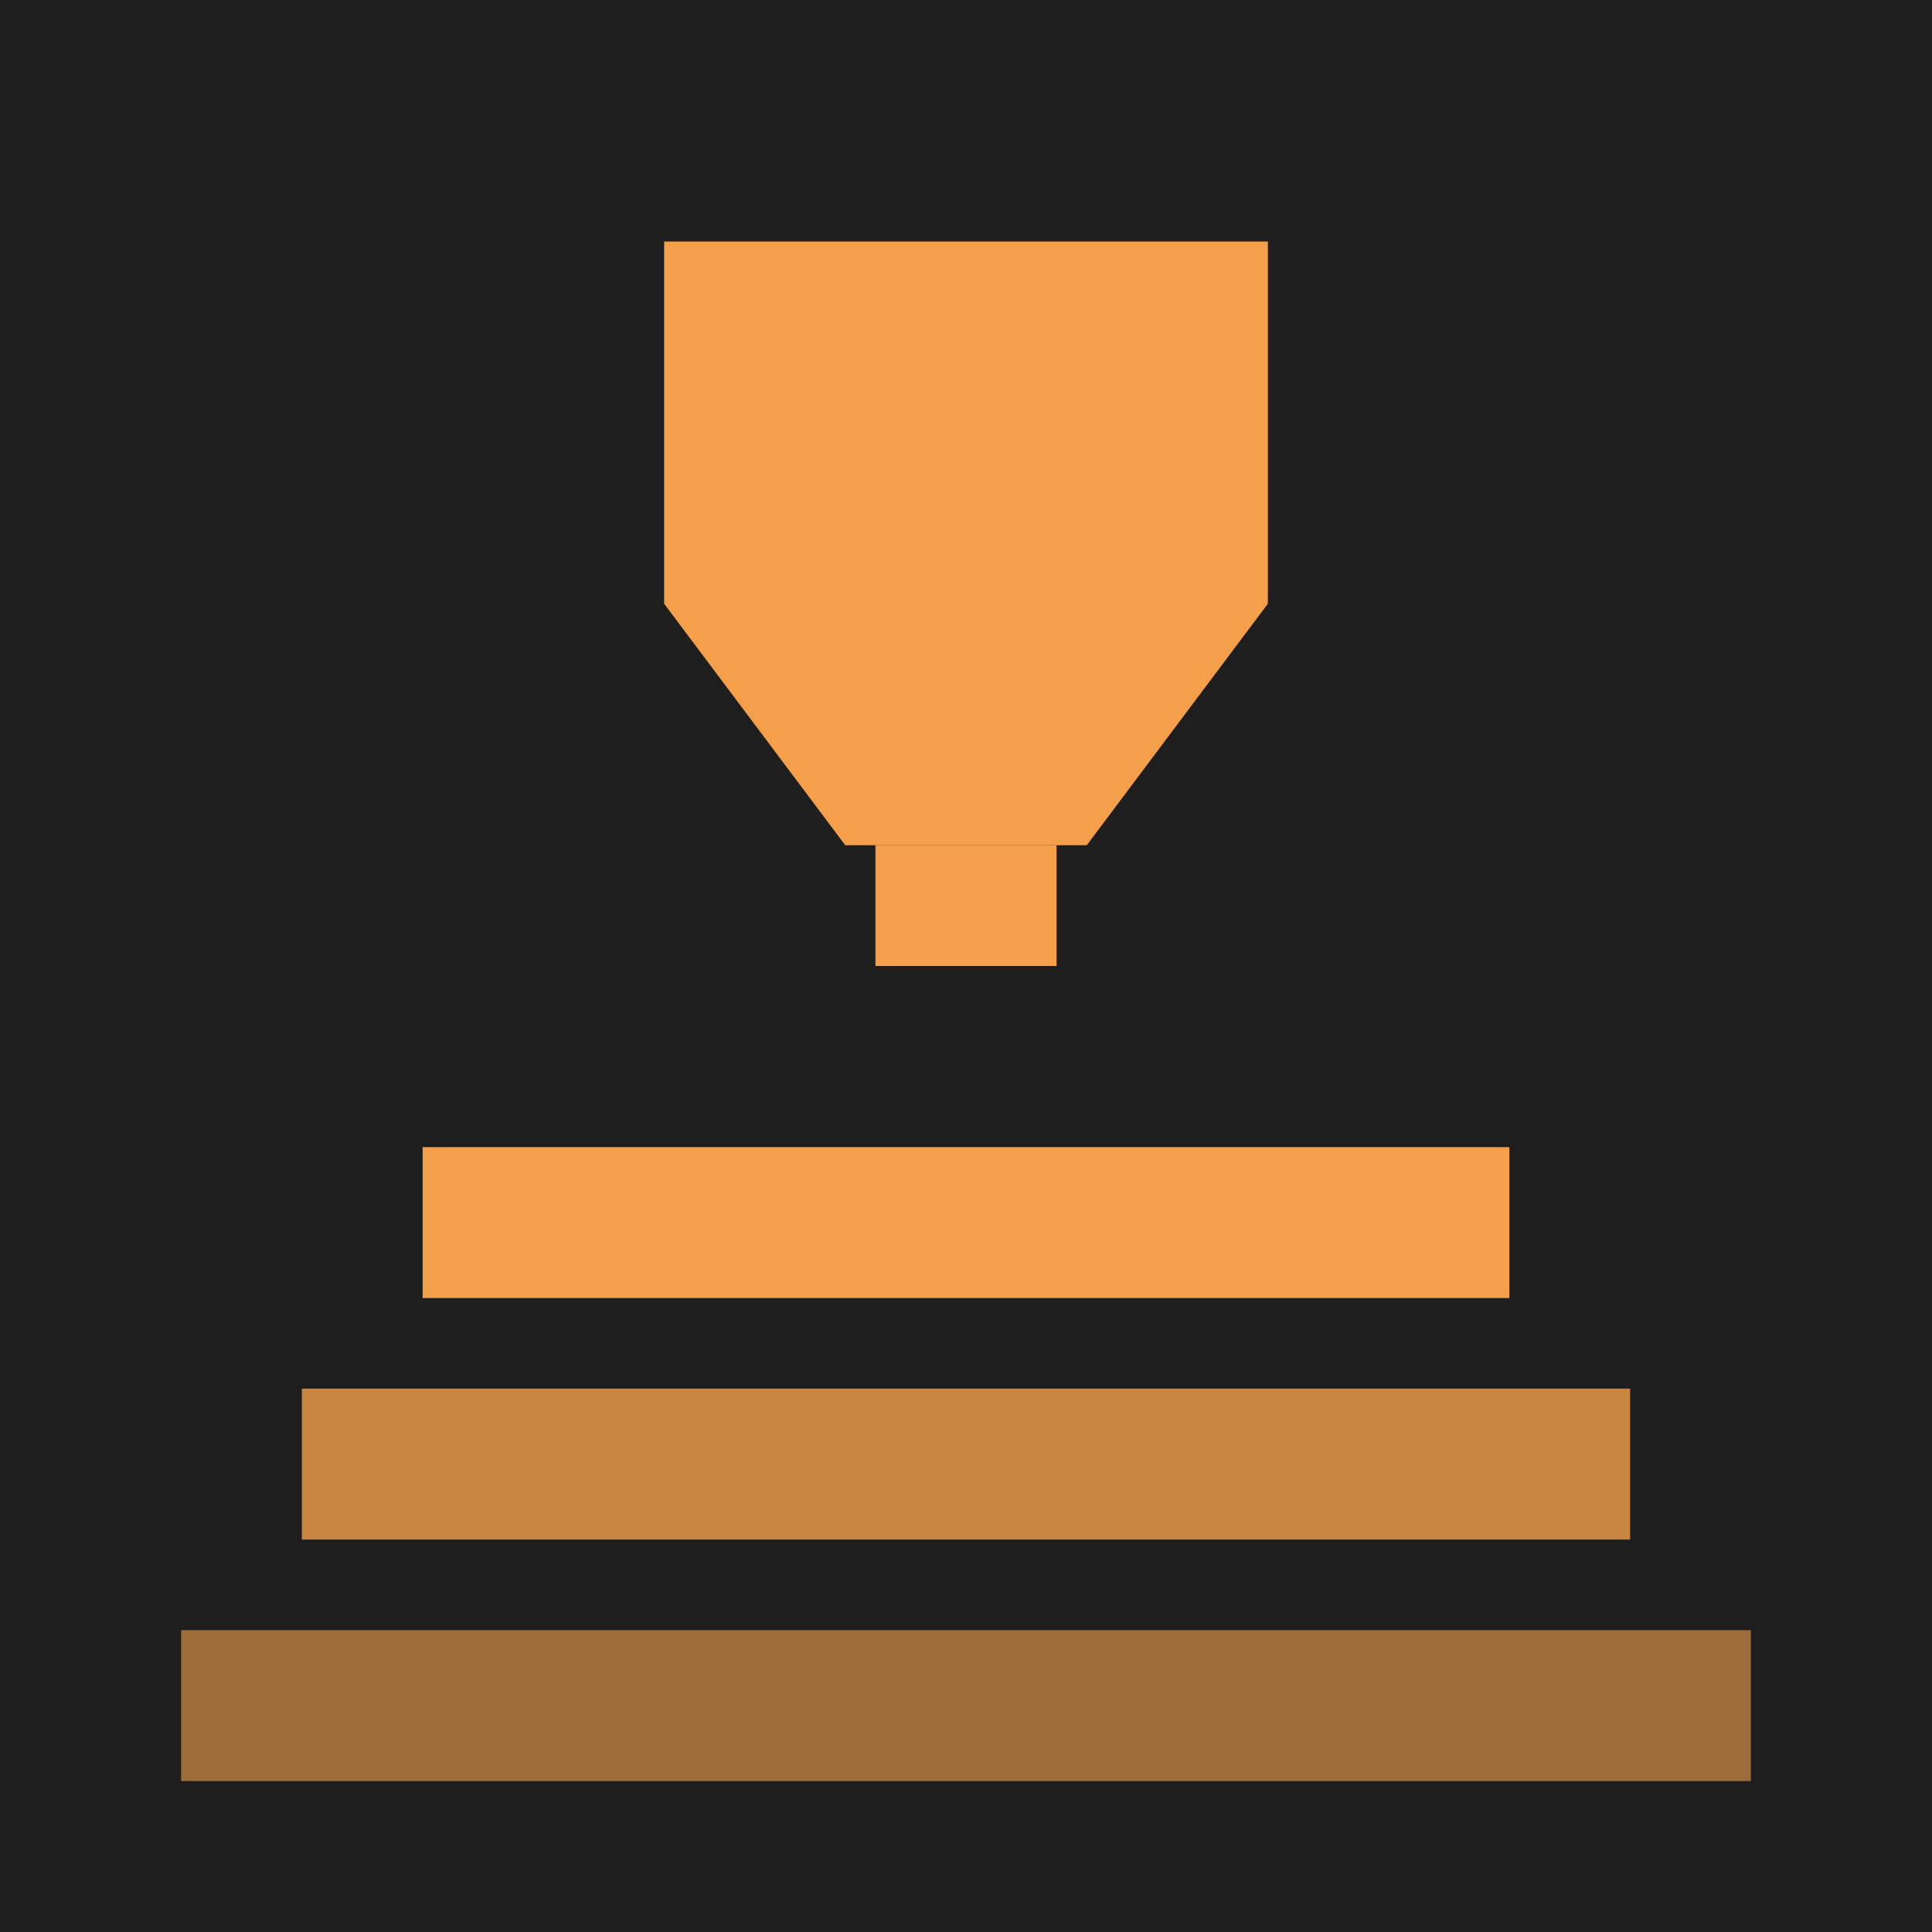
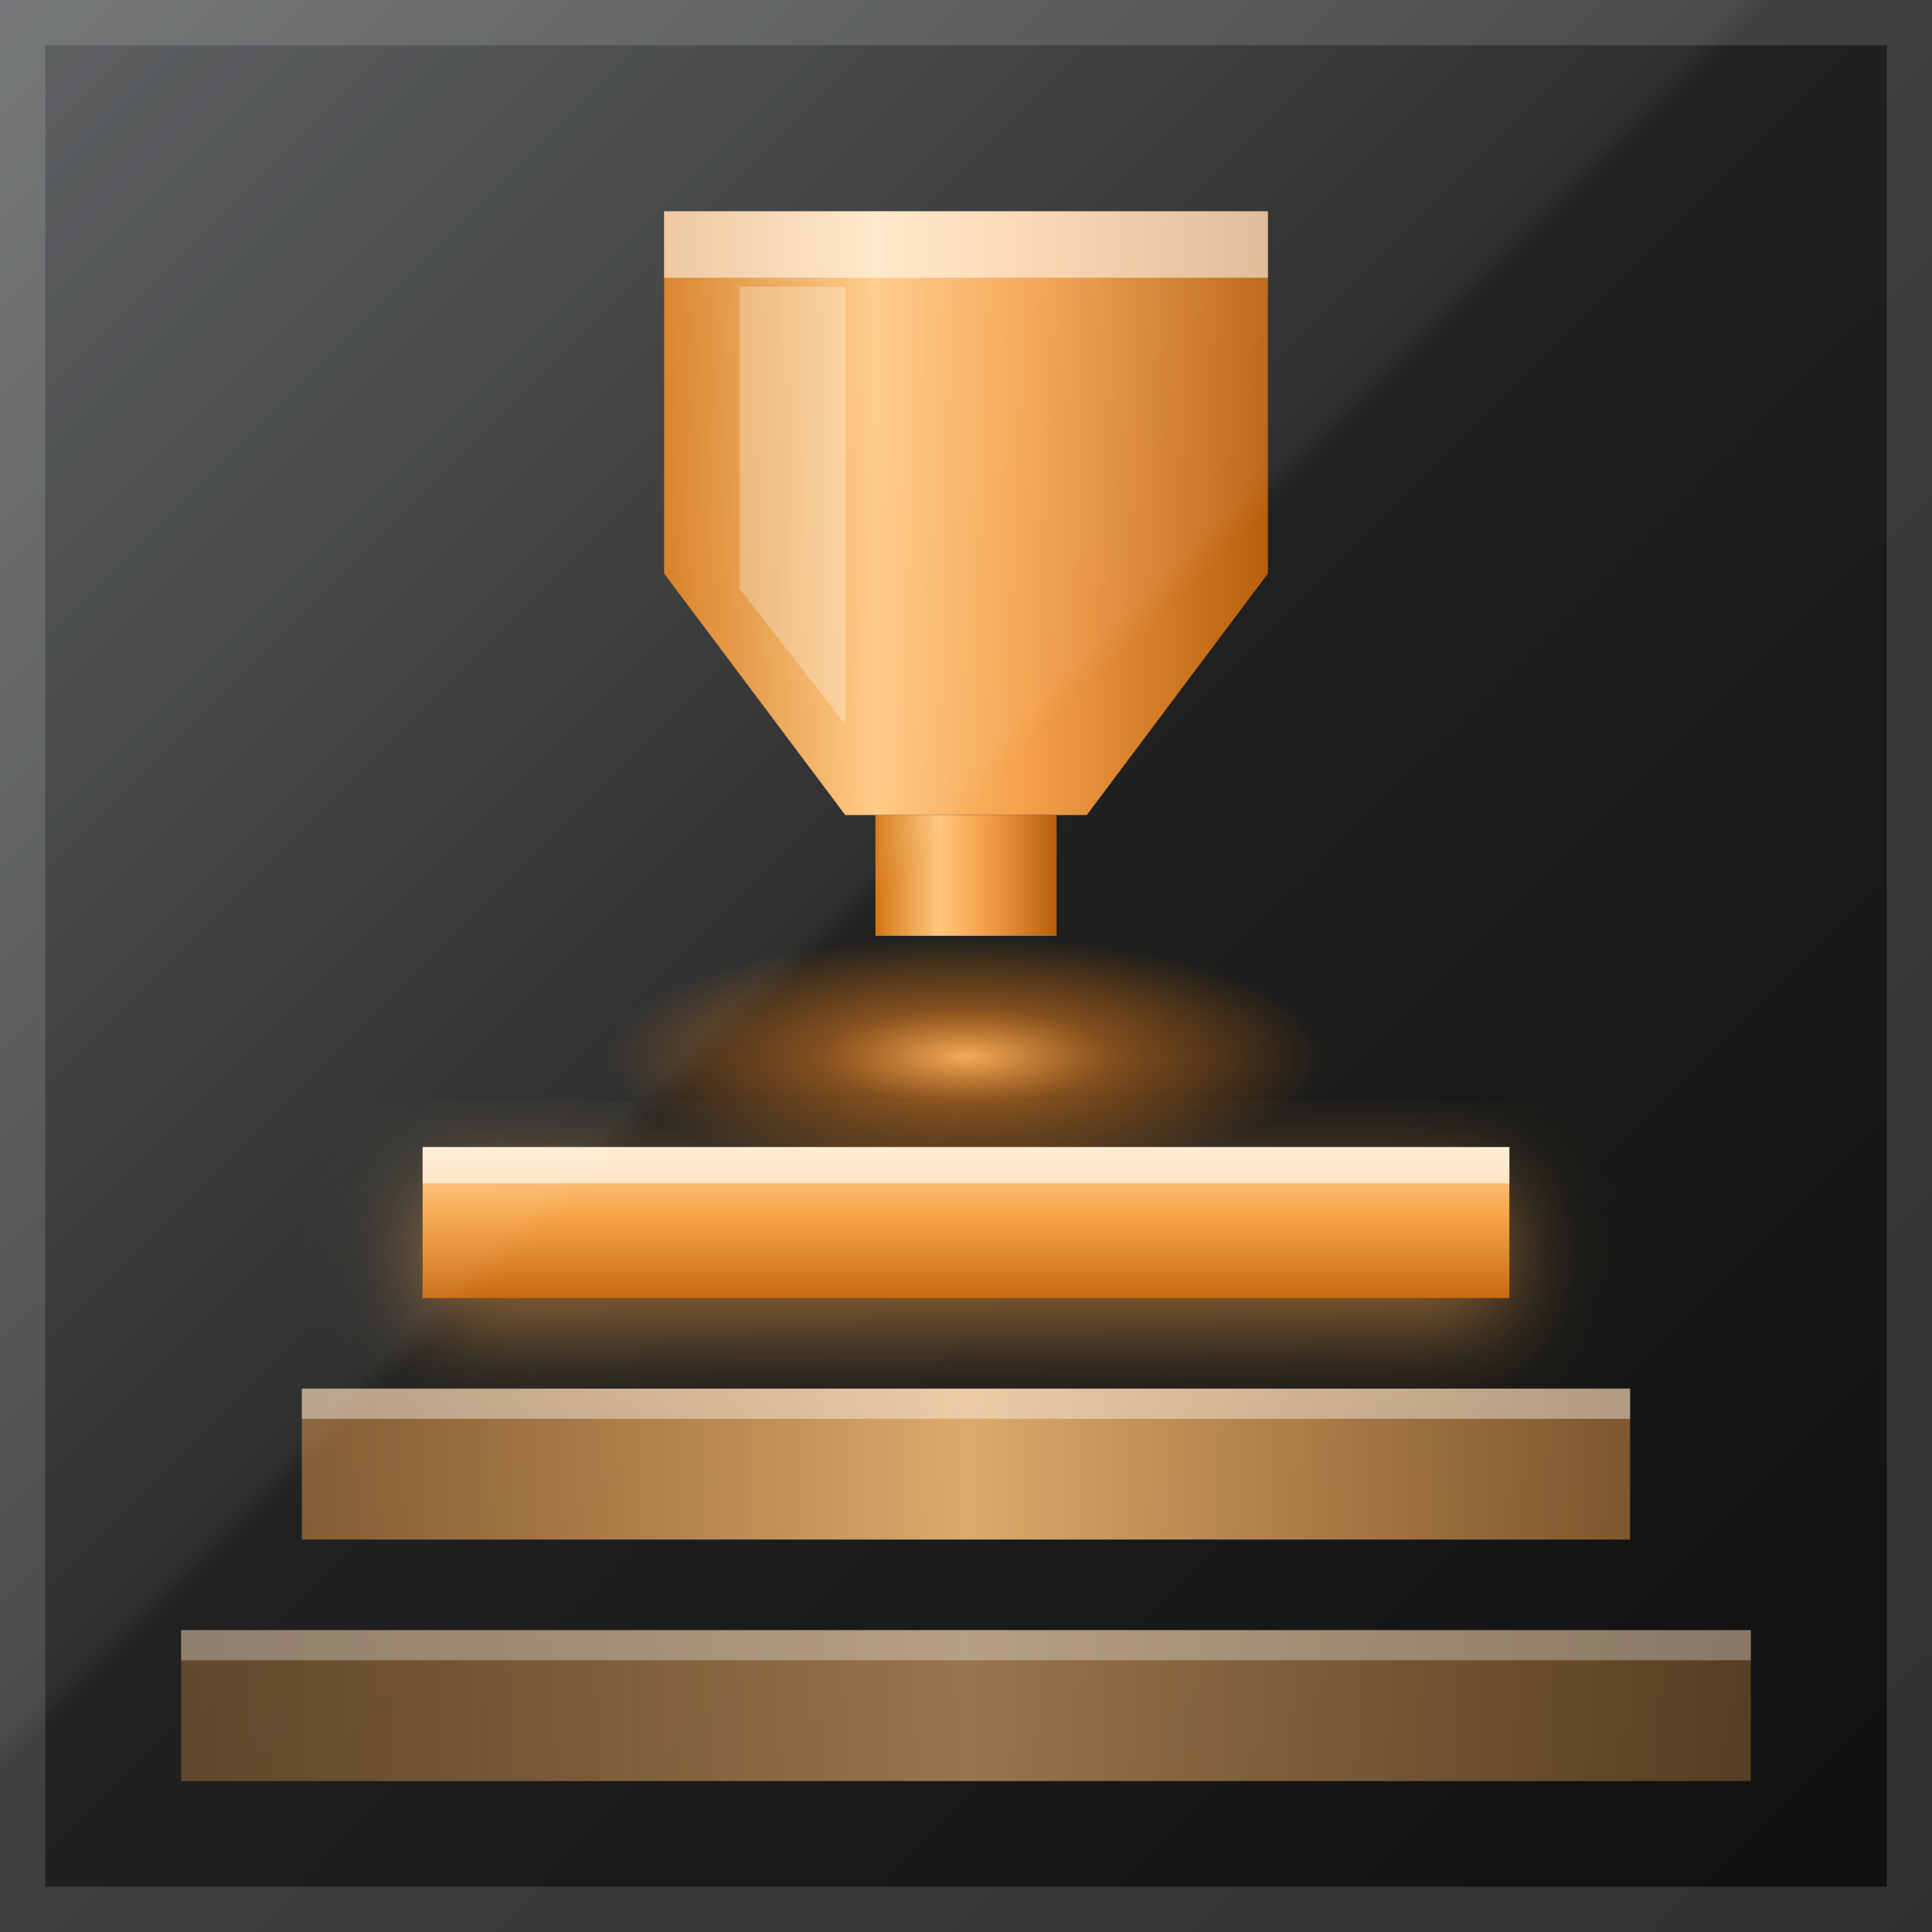
<svg xmlns="http://www.w3.org/2000/svg" viewBox="0 0 64 64">
-   <rect width="64" height="64" fill="#1d1e1d" />
-   <polygon points="22,8 42,8 42,20 36,28 28,28 22,20" fill="#f4a04a" />
-   <rect x="29" y="28" width="6" height="4" fill="#f4a04a" />
-   <rect x="14" y="38" width="36" height="5" fill="#f4a04a" />
-   <rect x="10" y="46" width="44" height="5" fill="#f4a04a" opacity=".8" />
-   <rect x="6" y="54" width="52" height="5" fill="#f4a04a" opacity=".6" />
+   <defs>
+     <linearGradient id="bg" x1="0" y1="0" x2="1" y2="1">
+       <stop offset="0" stop-color="#34373a" />
+       <stop offset=".55" stop-color="#1d1e1d" />
+       <stop offset="1" stop-color="#0e0f0f" />
+     </linearGradient>
+     <linearGradient id="or" x1="0" y1="0" x2="0" y2="1">
+       <stop offset="0" stop-color="#ffd29a" />
+       <stop offset=".45" stop-color="#f7a548" />
+       <stop offset="1" stop-color="#c96a10" />
+     </linearGradient>
+     <linearGradient id="nz" x1="0" y1="0" x2="1" y2="0">
+       <stop offset="0" stop-color="#d47512" />
+       <stop offset=".35" stop-color="#ffc77f" />
+       <stop offset=".6" stop-color="#f4a04a" />
+       <stop offset="1" stop-color="#b85f0c" />
+     </linearGradient>
+     <linearGradient id="ly" x1="0" y1="0" x2="1" y2="0">
+       <stop offset="0" stop-color="#f4a04a" stop-opacity=".55" />
+       <stop offset=".5" stop-color="#ffc27a" />
+       <stop offset="1" stop-color="#f4a04a" stop-opacity=".55" />
+     </linearGradient>
+     <linearGradient id="sh" x1="0" y1="0" x2="1" y2="1">
+       <stop offset="0" stop-color="#fff" stop-opacity=".22" />
+       <stop offset=".45" stop-color="#fff" stop-opacity=".06" />
+       <stop offset=".46" stop-color="#fff" stop-opacity="0" />
+     </linearGradient>
+     <radialGradient id="glow" cx=".5" cy=".5" r=".5">
+       <stop offset="0" stop-color="#ffb35c" stop-opacity=".95" />
+       <stop offset=".4" stop-color="#ff8a1f" stop-opacity=".45" />
+       <stop offset="1" stop-color="#ff7a00" stop-opacity="0" />
+     </radialGradient>
+     <filter id="bl" x="-50%" y="-50%" width="200%" height="200%">
+       <feGaussianBlur stdDeviation="1.6" />
+     </filter>
+   </defs>
+   <rect width="64" height="64" fill="url(#bg)" />
+   <rect x=".75" y=".75" width="62.5" height="62.5" fill="none" stroke="#fff" stroke-opacity=".14" stroke-width="1.5" />
+   <ellipse cx="32" cy="35" rx="12" ry="4" fill="url(#glow)" />
+   <g filter="url(#bl)" opacity=".55">
+     <rect x="14" y="39" width="36" height="5" fill="#f4a04a" />
+   </g>
+   <polygon points="22,7 42,7 42,19 36,27 28,27 22,19" fill="url(#nz)" />
+   <rect x="22" y="7" width="20" height="2.2" fill="#fff" opacity=".55" />
+   <polygon points="24.5,9.5 28,9.5 28,24 24.5,19.5" fill="#fff" opacity=".28" />
+   <rect x="29" y="27" width="6" height="4" fill="url(#nz)" />
+   <rect x="14" y="38" width="36" height="5" fill="url(#or)" />
+   <rect x="14" y="38" width="36" height="1.2" fill="#fff" opacity=".6" />
+   <rect x="10" y="46" width="44" height="5" fill="url(#ly)" opacity=".85" />
+   <rect x="10" y="46" width="44" height="1" fill="#fff" opacity=".4" />
+   <rect x="6" y="54" width="52" height="5" fill="url(#ly)" opacity=".55" />
+   <rect x="6" y="54" width="52" height="1" fill="#fff" opacity=".3" />
+   <rect width="64" height="64" fill="url(#sh)" />
</svg>
